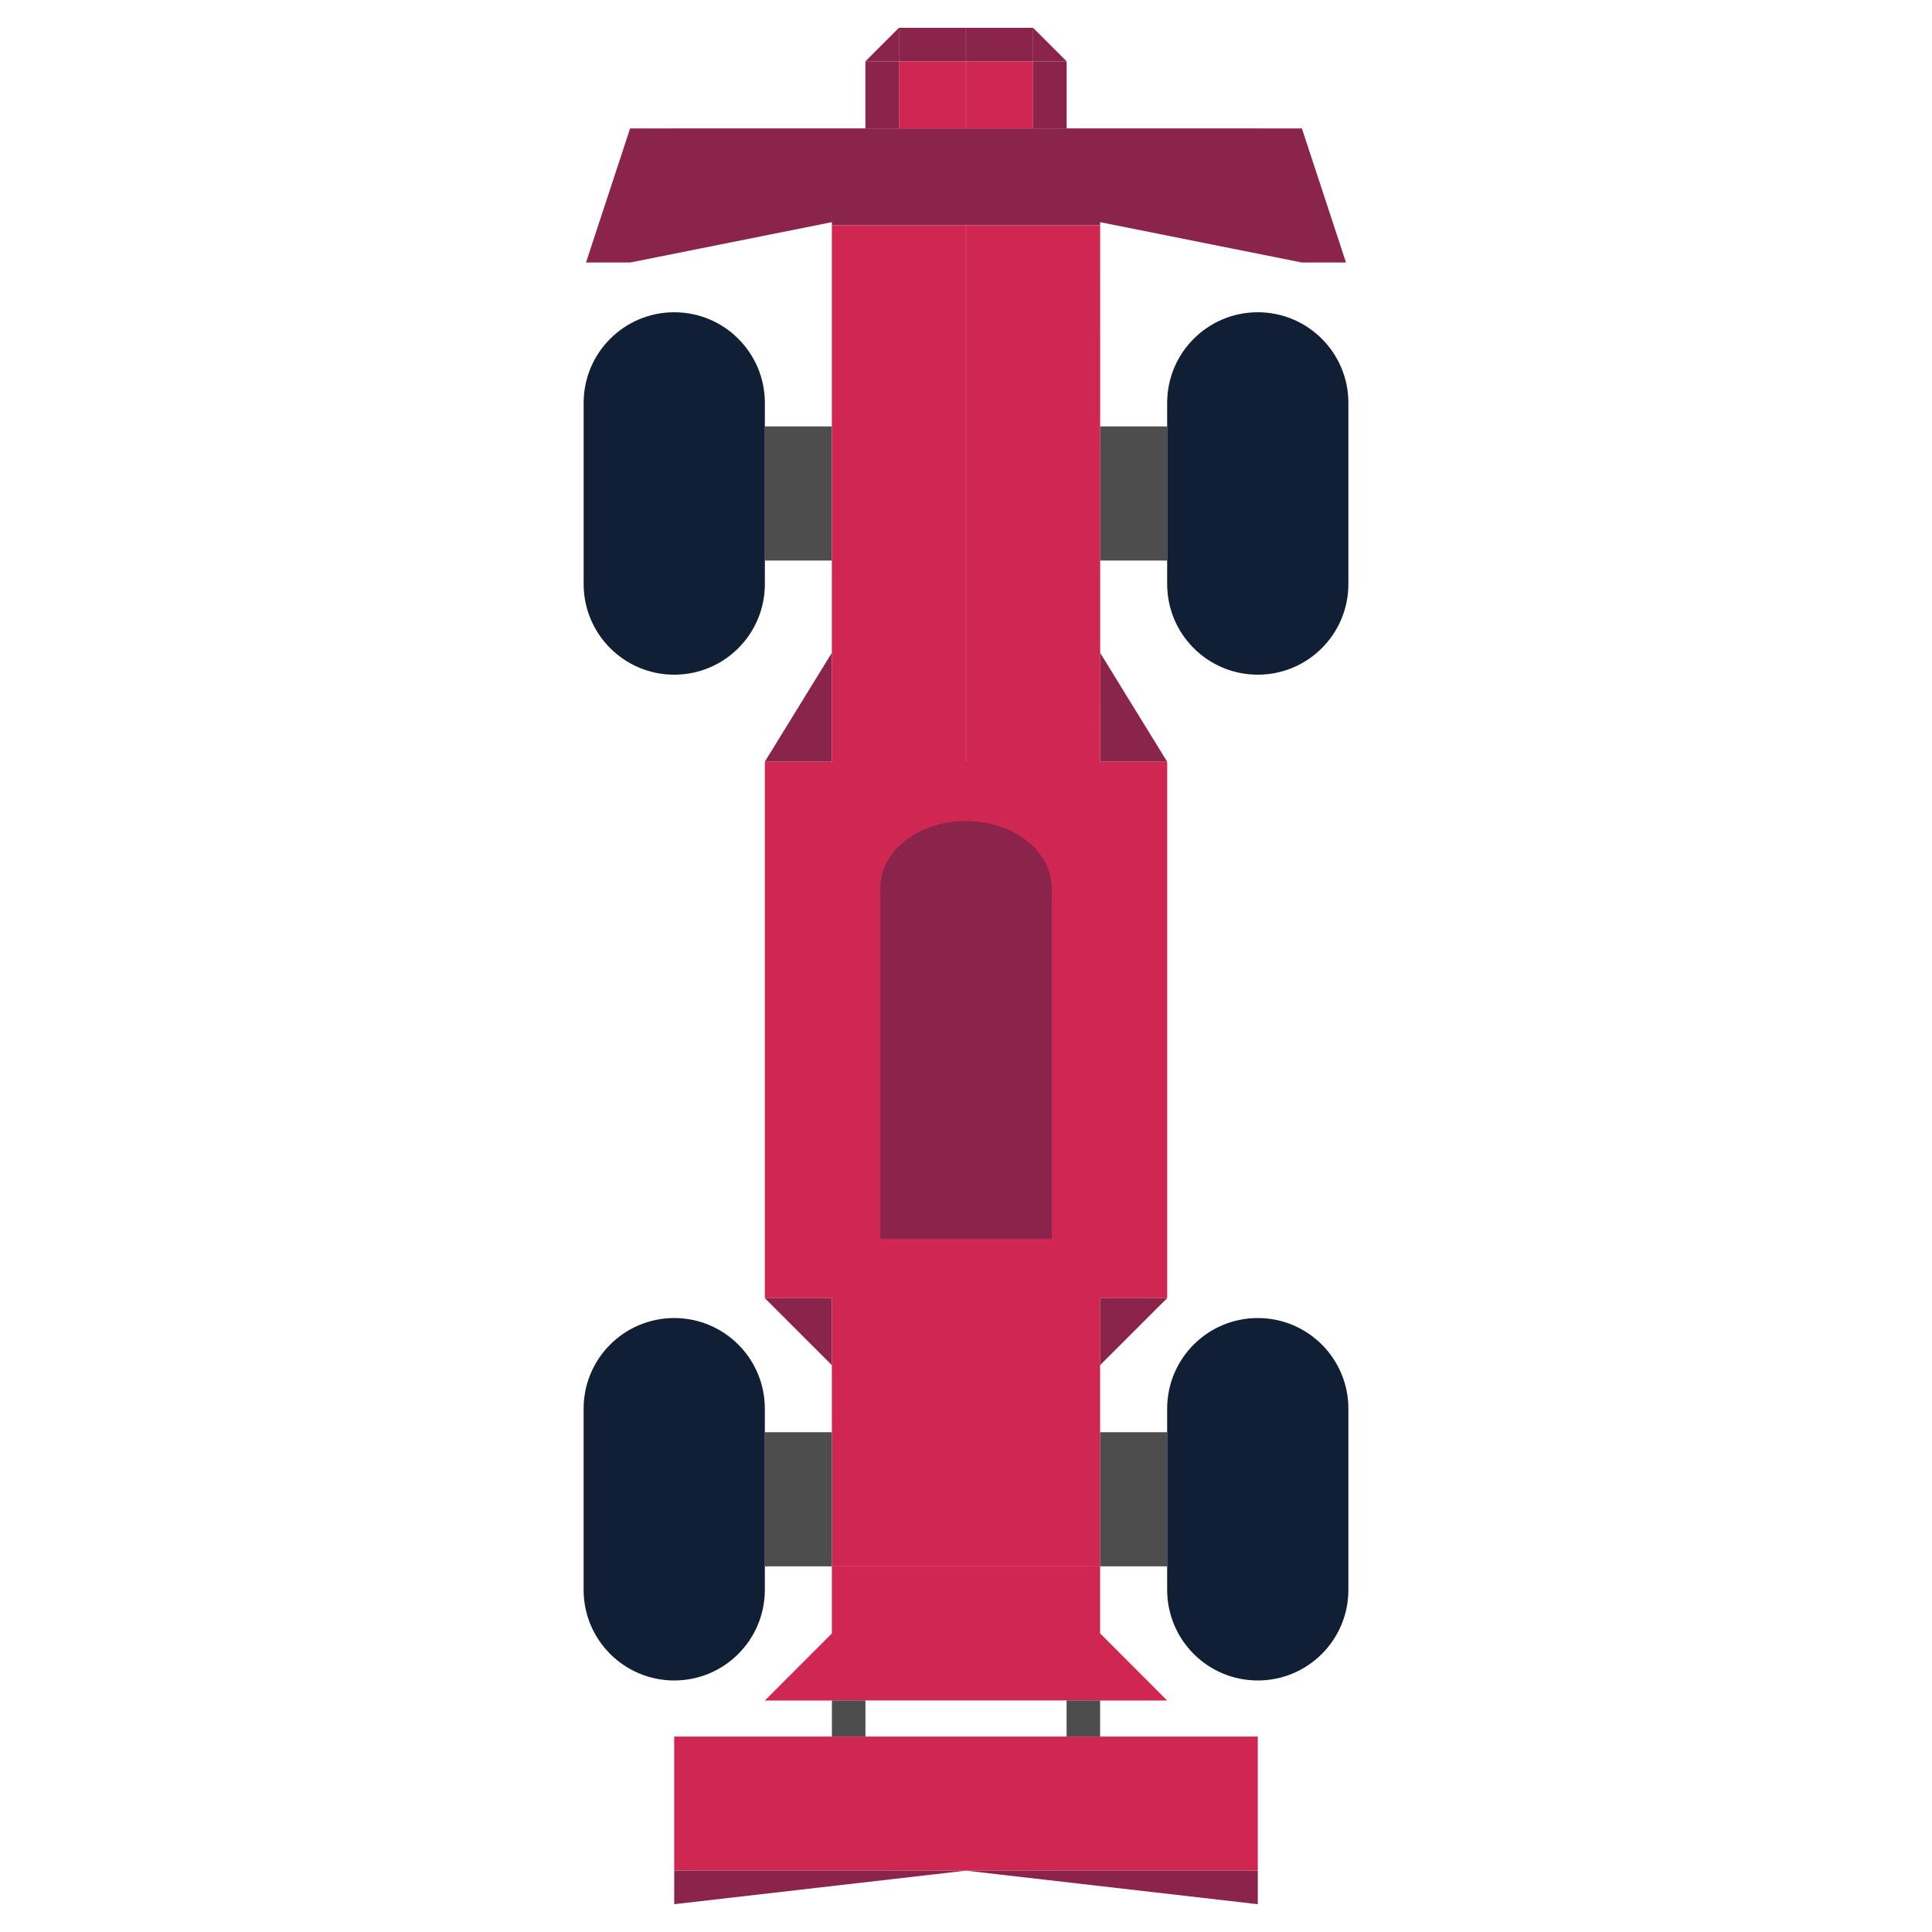
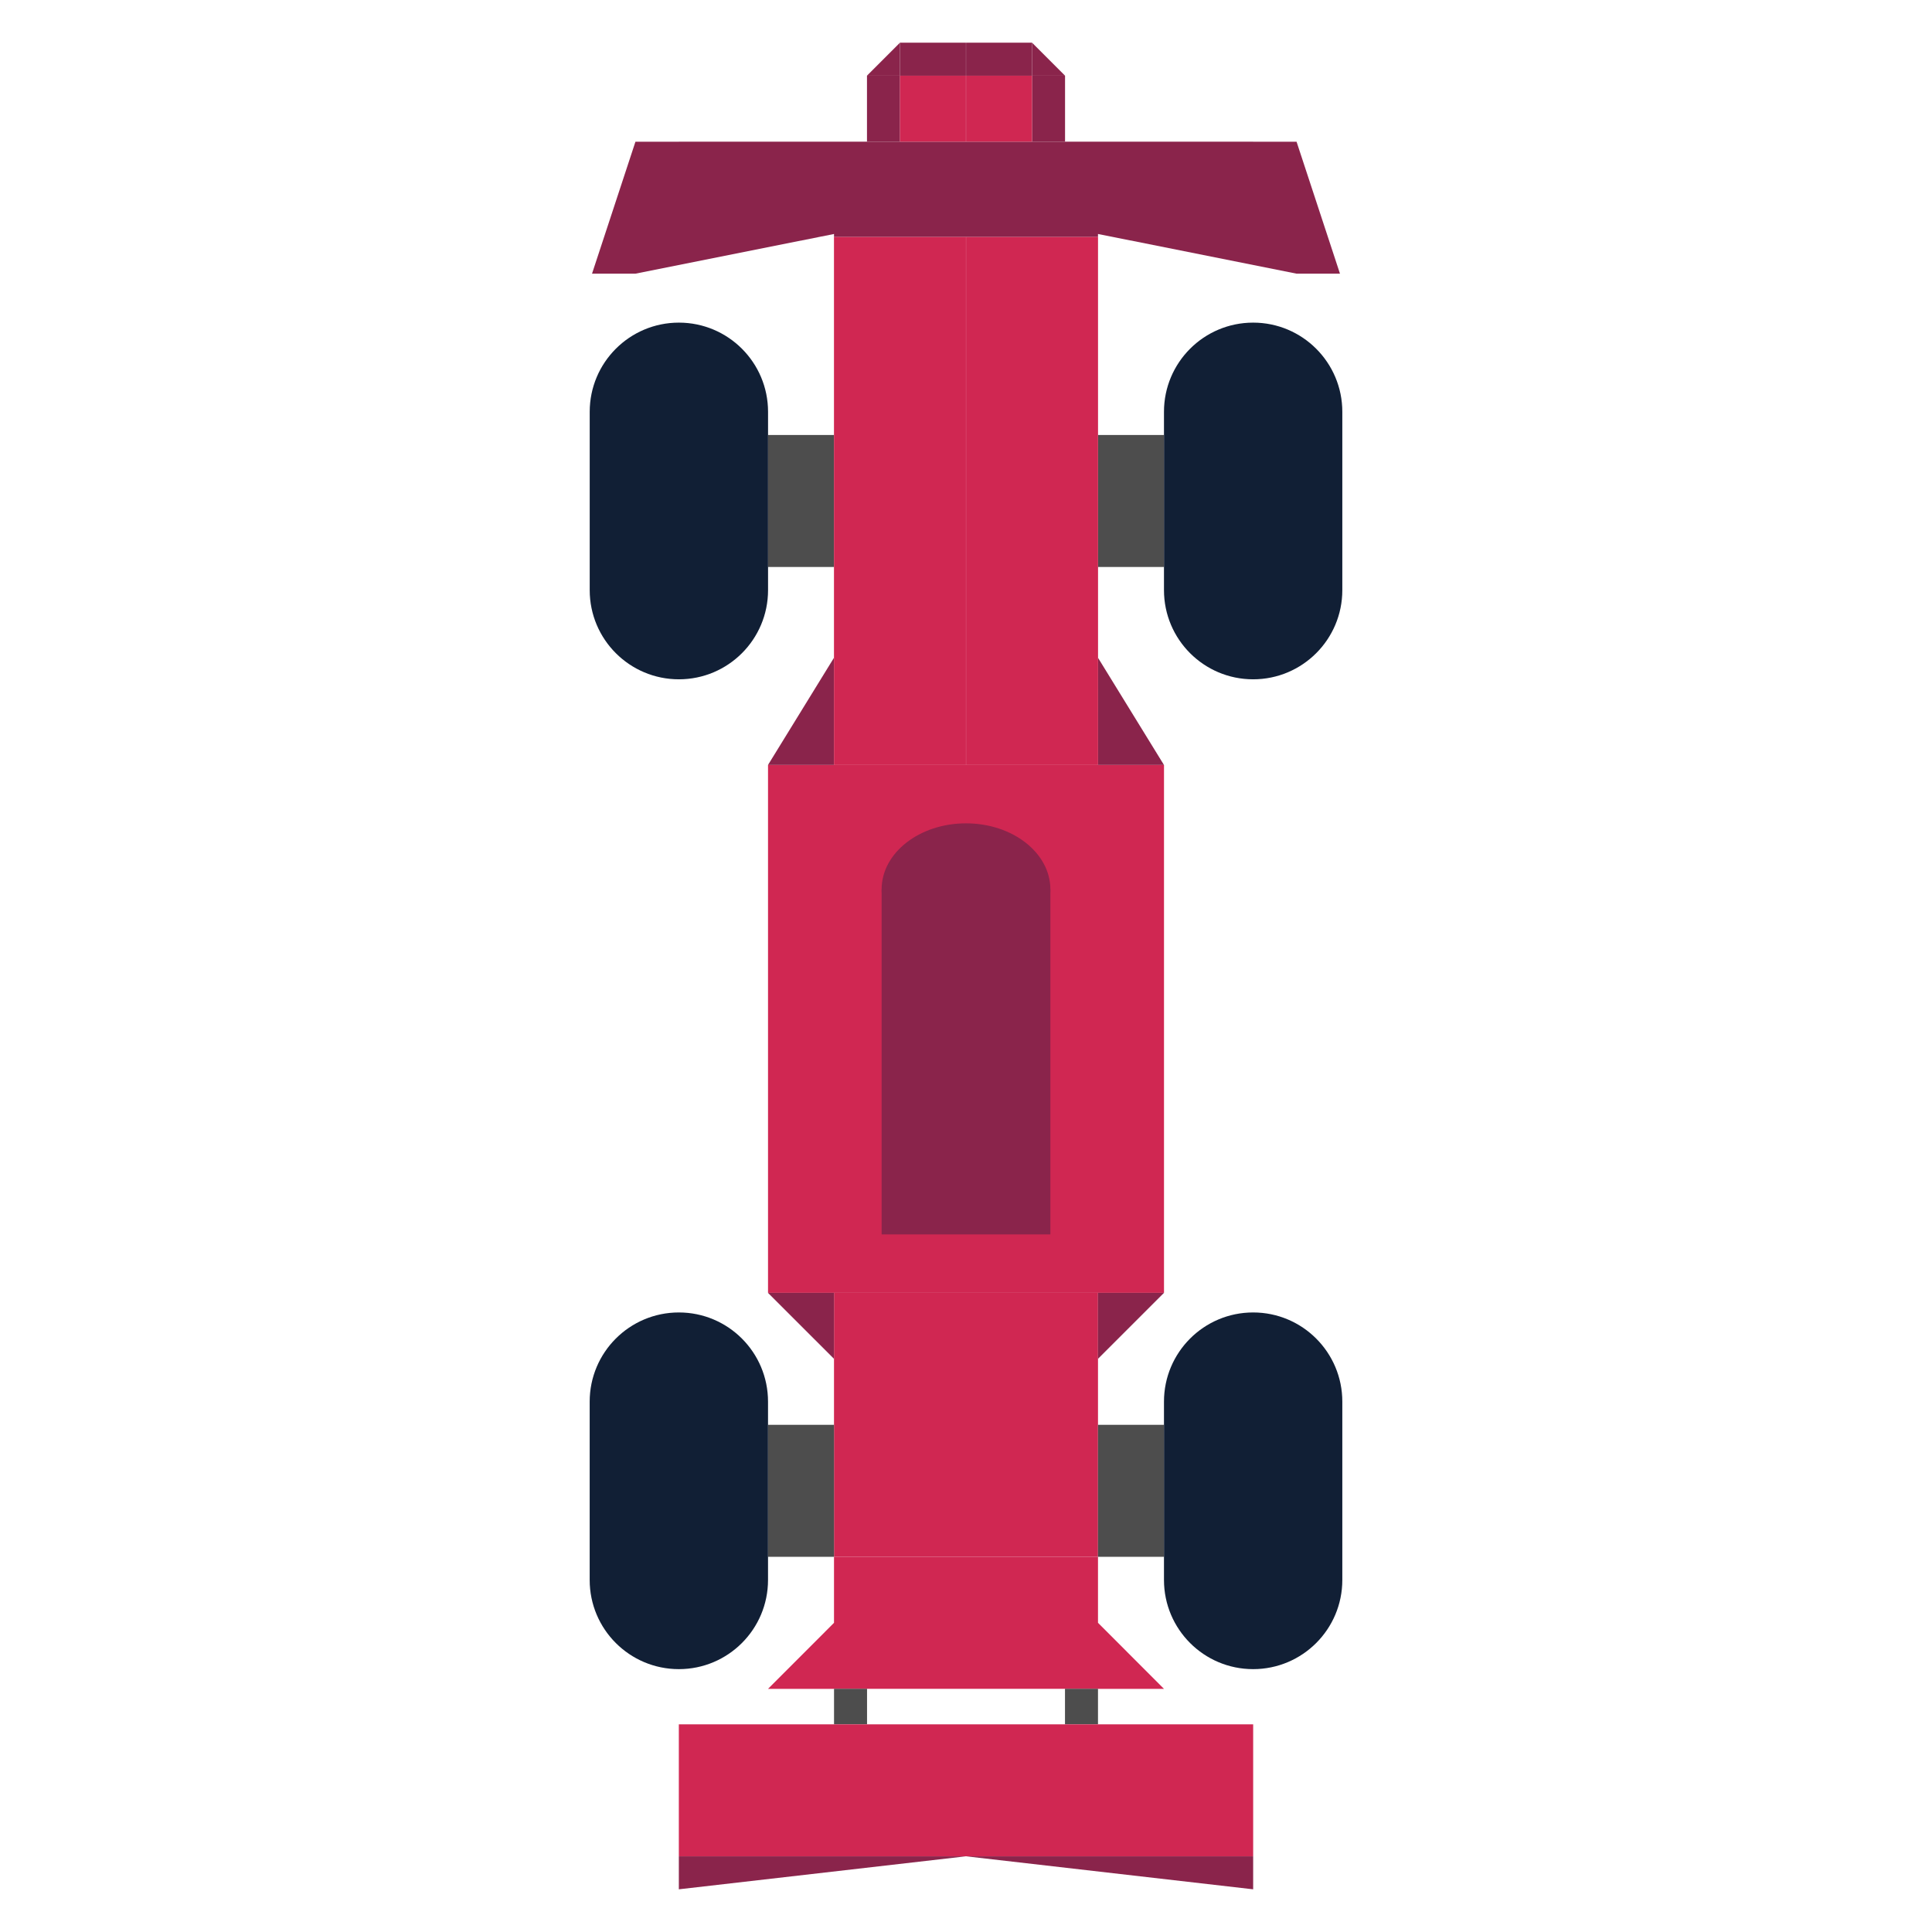
- <svg xmlns="http://www.w3.org/2000/svg" width="64" height="64" viewBox="0 0 64 64" version="1.1" id="svg1">
+ <svg xmlns="http://www.w3.org/2000/svg" width="512" height="512" viewBox="0 0 512 512" version="1.1" id="svg1">
  <defs id="defs1" />
  <g id="layer1">
-     <g id="g35" transform="translate(0,-1.003119)">
+     <g id="g35" transform="matrix(7.873065,0,0,7.873065,4.061922,-3.835703)">
      <path d="M 25.336,26.234 V 44.004 H 27.557 29.779 32 h 2.221 2.223 2.221 V 26.234 H 36.443 34.221 32 29.779 27.557 Z" style="fill:#d02752;fill-opacity:1;stroke-width:9.645;stroke-linecap:round" id="path12" />
-       <path id="rect16" d="m -27.557,15.129 h 2.221 v 4.443 h -2.221 z m -8.885,0 h -2.221 v 4.443 h 2.221 z" style="fill:#4d4d4d;fill-opacity:1;stroke-width:3.41;stroke-linecap:round" transform="scale(-1,1)" />
-       <path id="rect18" d="m 27.557,43.695 v 9.196 H 32 36.443 V 43.695 H 32 Z" style="fill:#d02752;fill-opacity:1;stroke-width:6.937;stroke-linecap:round" />
+       <path style="fill:#4d4d4d;fill-opacity:1;stroke-width:3.41;stroke-linecap:round" id="rect16" width="2.221" height="4.443" x="-27.557" y="15.129" transform="scale(-1,1)" d="m -27.557,15.129 h 2.221 v 4.443 h -2.221 z m -8.885,0 h -2.221 v 4.443 h 2.221 z" />
+       <path style="fill:#d02752;fill-opacity:1;stroke-width:6.82;stroke-linecap:round" id="rect18" width="4.443" height="8.885" x="27.557" y="44.005" d="m 27.557,44.004 v 8.887 H 32 36.443 V 44.004 H 32 Z" />
      <path d="m 27.557,52.891 v 2.221 l -2.221,2.223 h 2.221 v -0.002 H 32 36.443 v 0.002 h 2.221 L 36.443,55.111 V 52.891 H 32 Z" style="fill:#d02752;fill-opacity:1;stroke-width:2.412;stroke-linecap:round" id="path116" />
      <path d="m 22.336,11.347 c -1.658,-3.1e-4 -3.002,1.344 -3.002,3.002 v 6.001 c 0,0 0,0.001 0,0.001 -3.1e-4,1.658 1.344,3.002 3.002,3.002 1.658,-4.19e-4 3.001,-1.344 3.001,-3.002 0,0 0,-0.001 0,-0.001 v -6.001 c 3.1e-4,-1.658 -1.343,-3.002 -3.001,-3.002 z m 19.329,0 c 1.658,-3.1e-4 3.002,1.344 3.002,3.002 v 6.001 c 0,0 0,0.001 0,0.001 3.1e-4,1.658 -1.344,3.002 -3.002,3.002 -1.658,-4.19e-4 -3.001,-1.344 -3.001,-3.002 0,0 0,-0.001 0,-0.001 v -6.001 c -3.1e-4,-1.658 1.343,-3.002 3.001,-3.002 z" style="fill:#111f35;fill-opacity:1;stroke-width:6.516;stroke-linecap:round" id="path23" />
-       <path id="rect23" d="m -27.557,48.447 h 2.221 v 4.443 h -2.221 z m -8.886,0 h -2.221 v 4.443 h 2.221 z" style="fill:#4d4d4d;fill-opacity:1;stroke-width:3.41;stroke-linecap:round" transform="scale(-1,1)" />
+       <path style="fill:#4d4d4d;fill-opacity:1;stroke-width:3.41;stroke-linecap:round" id="rect23" width="2.221" height="4.443" x="-27.557" y="48.447" transform="scale(-1,1)" d="m -27.557,48.447 h 2.221 v 4.443 h -2.221 z m -8.886,0 h -2.221 v 4.443 h 2.221 z" />
      <path d="m 22.335,44.665 c -1.658,-3.1e-4 -3.002,1.344 -3.002,3.002 v 6.001 c 0,0 0,0.001 0,0.001 -3.1e-4,1.658 1.344,3.002 3.002,3.002 1.658,-4.19e-4 3.001,-1.344 3.001,-3.002 0,0 0,-0.001 0,-0.001 v -6.001 c 3.1e-4,-1.658 -1.343,-3.002 -3.001,-3.002 z m 19.33,0 c 1.658,-3.1e-4 3.002,1.344 3.002,3.002 v 6.001 c 0,0 0,0.001 0,0.001 3.1e-4,1.658 -1.344,3.002 -3.002,3.002 -1.658,-4.19e-4 -3.001,-1.344 -3.001,-3.002 0,0 0,-0.001 0,-0.001 v -6.001 c -3.1e-4,-1.658 1.343,-3.002 3.001,-3.002 z" style="fill:#111f35;fill-opacity:1;stroke-width:6.516;stroke-linecap:round" id="path24" />
      <path d="m 22.334,5.256 v 0.002 h -1.461 l -1.461,4.441 h 1.461 L 27.557,8.363 V 8.465 H 32 36.443 V 8.363 l 6.684,1.336 h 1.461 L 43.127,5.258 h -1.461 v -0.002 H 36.443 32 27.557 Z" style="fill:#8a244b;stroke-width:1.956;stroke-linecap:round" id="path115" />
      <path d="m 27.557,22.626 -2.221,3.609 h 2.221 z m 8.885,0 2.221,3.609 H 36.443 Z" style="fill:#8a244b;fill-opacity:1;stroke-width:3.073;stroke-linecap:round" id="path27" />
      <path d="m 27.557,46.226 -2.222,-2.221 h 2.222 z m 8.885,0 2.222,-2.221 h -2.222 z" style="fill:#8a244b;fill-opacity:1;stroke-width:2.412;stroke-linecap:round" id="path28" />
      <path d="m 29.777,1.924 -1.111,1.111 h 1.111 z m 4.446,0 1.111,1.111 h -1.111 z" style="fill:#8a244b;fill-opacity:1;stroke-width:1.206;stroke-linecap:round" id="path29" />
-       <path id="rect29" d="m 28.667,3.035 h 1.111 v 2.221 h -1.111 z m 6.667,0 h -1.111 v 2.221 h 1.111 z" style="fill:#8a244b;fill-opacity:1;stroke-width:1.705;stroke-linecap:round" />
-       <path id="rect30" d="m 29.777,3.035 h 2.221 v 2.221 h -2.221 z m 4.446,0 h -2.221 v 2.221 h 2.221 z" style="fill:#d02752;fill-opacity:1;stroke-width:2.411;stroke-linecap:round" />
-       <path id="rect31" d="m -28.669,57.332 h 1.111 v 1.196 h -1.111 z m -6.663,0 h -1.111 v 1.196 h 1.111 z" style="fill:#4d4d4d;fill-opacity:1;stroke-width:1.251;stroke-linecap:round" transform="scale(-1,1)" />
-       <path id="rect32" d="m 22.334,58.529 v 4.441 H 32 41.666 V 58.529 H 32 Z" style="fill:#d02752;fill-opacity:1;stroke-width:7.113;stroke-linecap:round" />
+       <path style="fill:#8a244b;fill-opacity:1;stroke-width:1.705;stroke-linecap:round" id="rect29" width="1.111" height="2.221" x="28.667" y="3.035" d="m 28.667,3.035 h 1.111 v 2.221 h -1.111 z m 6.667,0 h -1.111 v 2.221 h 1.111 z" />
+       <path style="fill:#d02752;fill-opacity:1;stroke-width:2.411;stroke-linecap:round" id="rect30" width="2.221" height="2.221" x="29.777" y="3.035" d="m 29.777,3.035 h 2.221 v 2.221 h -2.221 z m 4.446,0 h -2.221 v 2.221 h 2.221 z" />
+       <path style="fill:#4d4d4d;fill-opacity:1;stroke-width:1.251;stroke-linecap:round" id="rect31" width="1.111" height="1.196" x="-28.669" y="57.332" transform="scale(-1,1)" d="m -28.669,57.332 h 1.111 v 1.196 h -1.111 z m -6.663,0 h -1.111 v 1.196 h 1.111 z" />
+       <path style="fill:#d02752;fill-opacity:1;stroke-width:7.113;stroke-linecap:round" id="rect32" width="9.666" height="4.443" x="22.334" y="58.528" d="m 22.334,58.529 v 4.441 H 32 41.666 V 58.529 H 32 Z" />
      <path d="m 22.334,62.971 v 1.111 L 32,62.971 Z m 9.666,0 9.666,1.111 v -1.111 z" style="fill:#8a244b;fill-opacity:1;stroke-width:3.556;stroke-linecap:round" id="path32" />
-       <path id="rect33" d="m 30.423,-32 h 11.615 v 2.84 H 30.423 Z m 0,-4e-6 h 11.615 v -2.84 H 30.423 Z" style="fill:#8a244b;fill-opacity:1;stroke-width:5.514;stroke-linecap:round" transform="rotate(90)" />
-       <path id="rect34" d="m 29.777,1.924 h 2.221 V 3.035 h -2.221 z m 4.446,0 H 32.002 V 3.035 h 2.221 z" style="fill:#8a244b;fill-opacity:1;stroke-width:1.705;stroke-linecap:round" />
+       <path style="fill:#8a244b;fill-opacity:1;stroke-width:5.514;stroke-linecap:round" id="rect33" width="11.615" height="2.84" x="30.423" y="-32" transform="rotate(90)" d="m 30.423,-32 h 11.615 v 2.84 H 30.423 Z m 0,-4e-6 h 11.615 v -2.84 H 30.423 Z" />
+       <path style="fill:#8a244b;fill-opacity:1;stroke-width:1.705;stroke-linecap:round" id="rect34" width="2.221" height="1.111" x="29.777" y="1.924" d="m 29.777,1.924 h 2.221 V 3.035 h -2.221 z m 4.446,0 H 32.002 V 3.035 h 2.221 z" />
      <path d="m 32,28.201 c -1.569,3.09e-4 -2.841,0.996 -2.84,2.223 3.95e-4,1.226 1.272,2.22 2.84,2.221 1.568,-3.09e-4 2.839,-0.994 2.84,-2.221 C 34.841,29.197 33.569,28.201 32,28.201 Z" style="fill:#8a244b;fill-opacity:1;stroke-width:5.453;stroke-linecap:round" id="path35" />
-       <path id="path121" d="m 27.556,8.465 h 4.443 V 26.766 h -4.443 z m 8.888,0 H 32.002 V 26.766 h 4.443 z" style="fill:#d02752;fill-opacity:1;stroke-width:6.921;stroke-linecap:round" />
+       <path style="fill:#d02752;fill-opacity:1;stroke-width:6.82;stroke-linecap:round" id="path121" width="4.443" height="17.771" x="27.556" y="8.465" d="m 27.556,8.465 h 4.443 V 26.236 h -4.443 z m 8.888,0 H 32.002 V 26.236 h 4.443 z" />
    </g>
  </g>
</svg>
